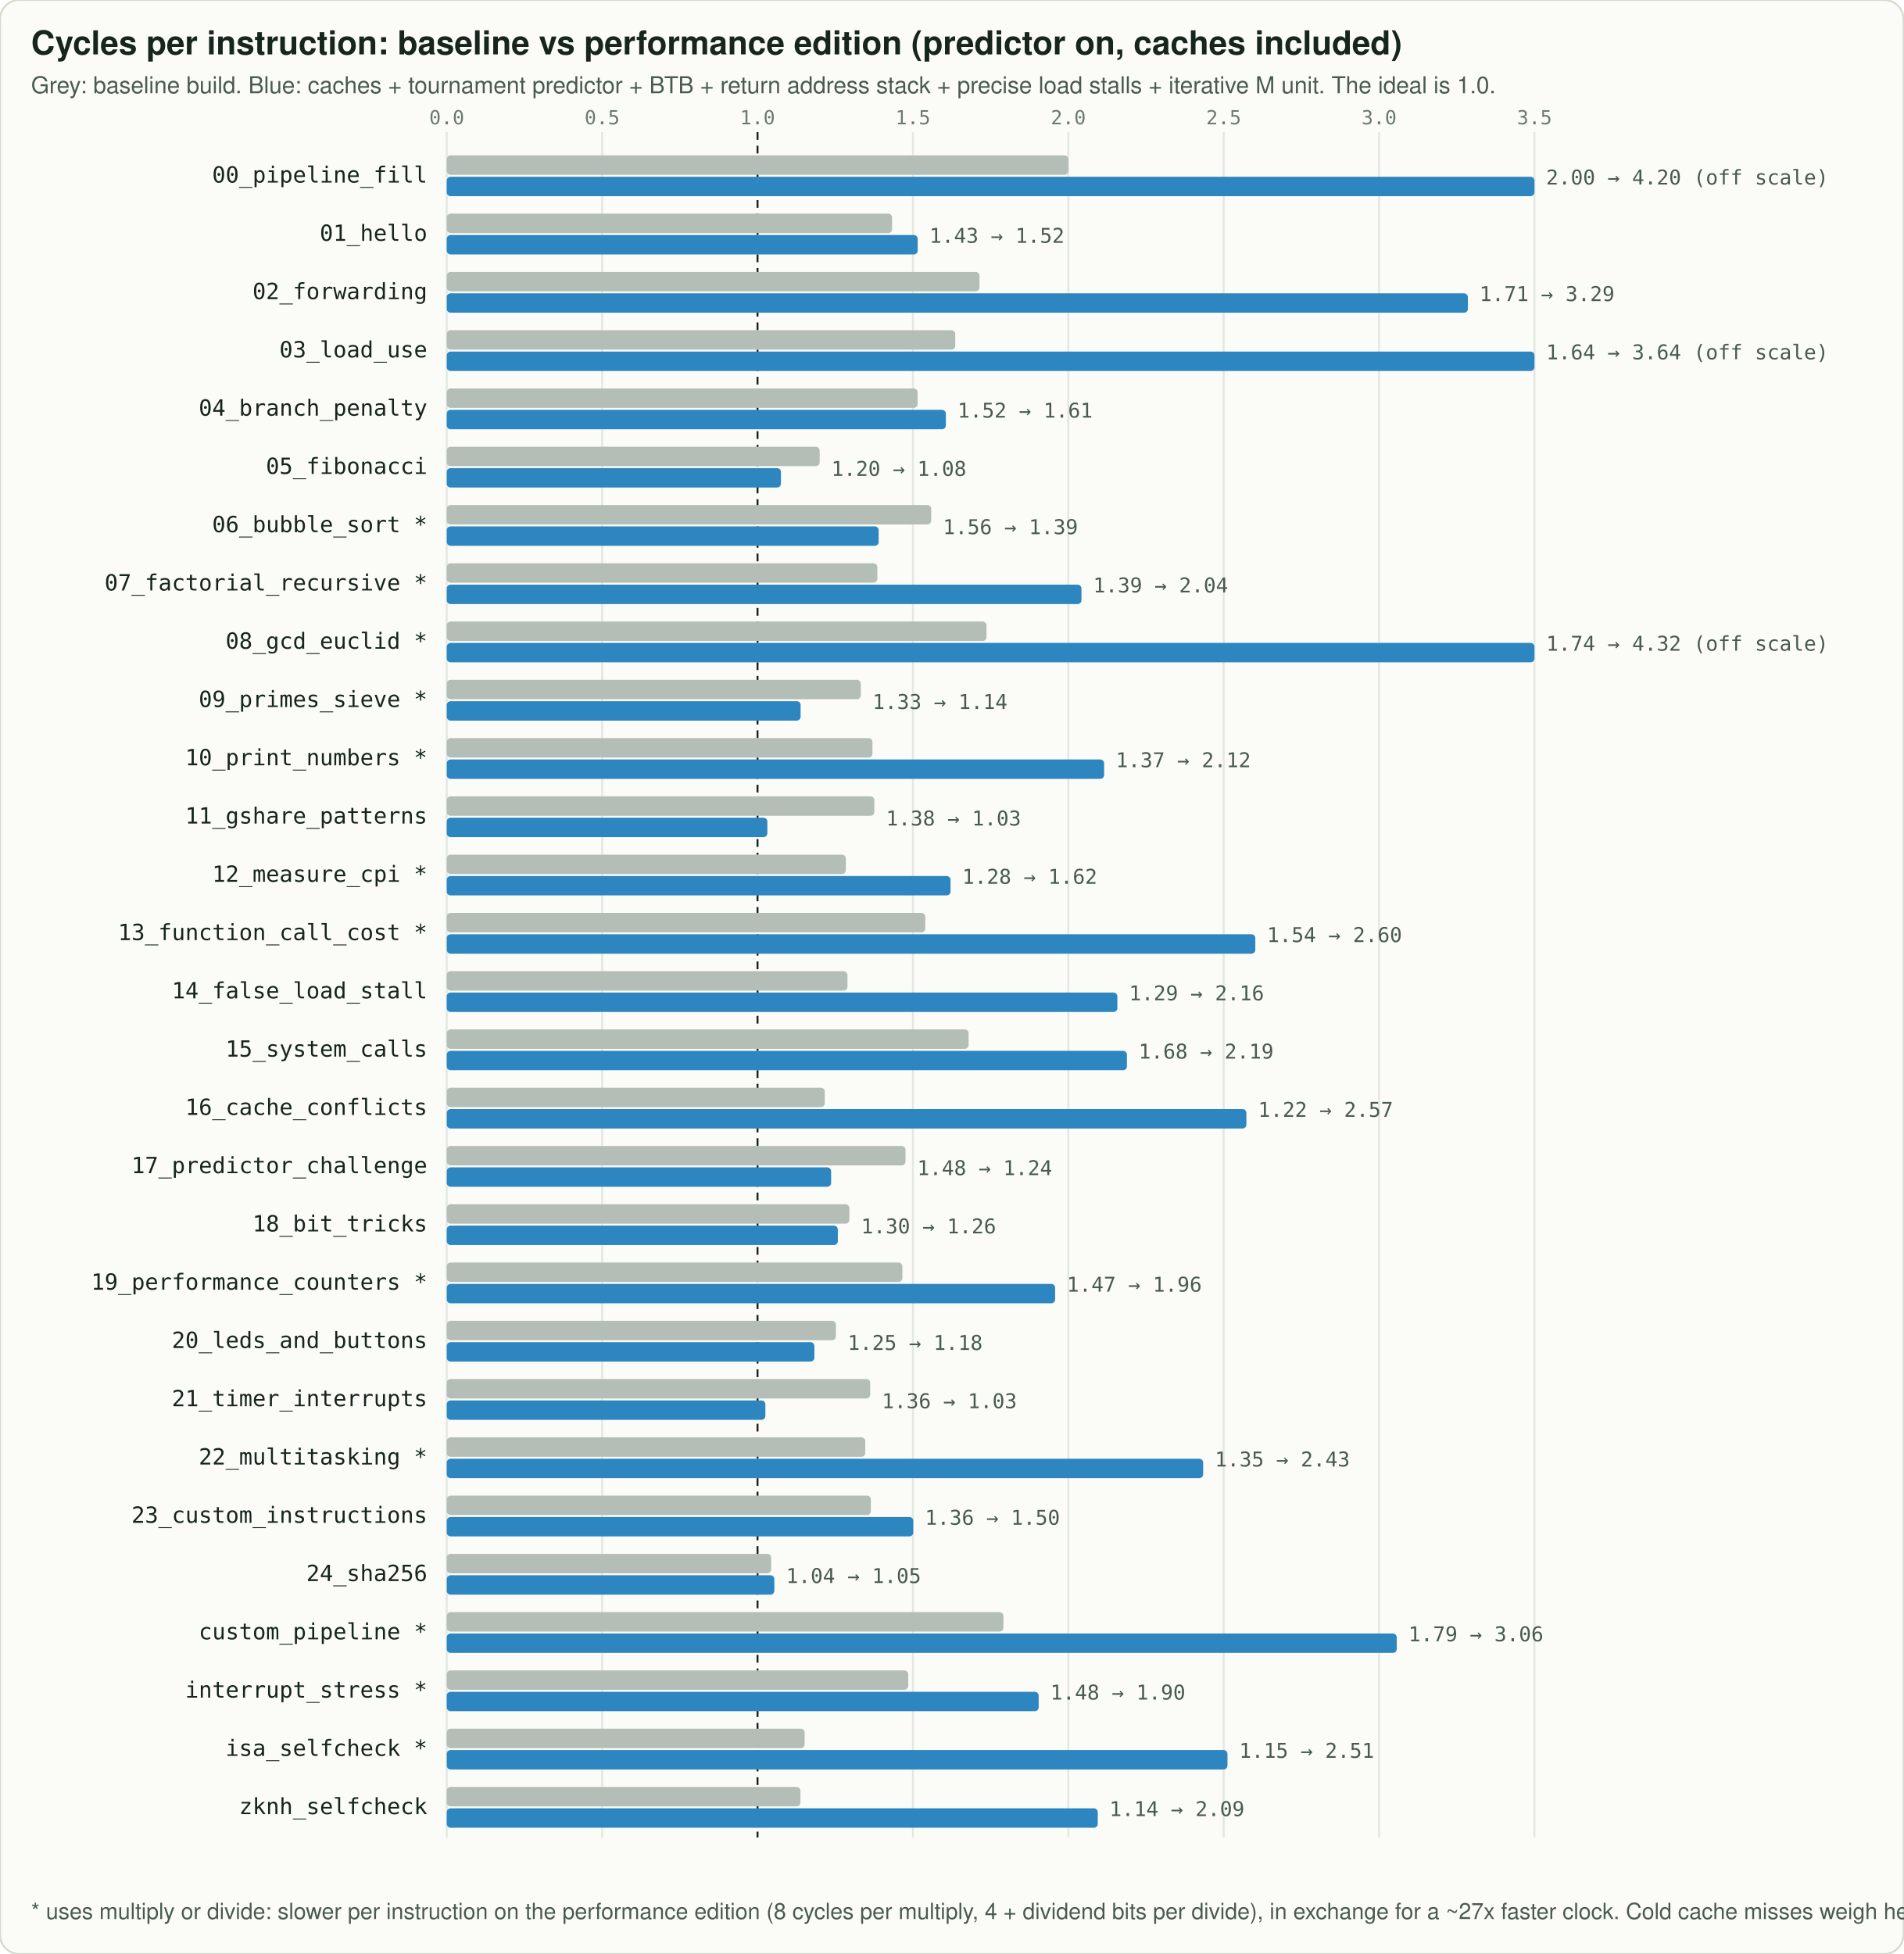
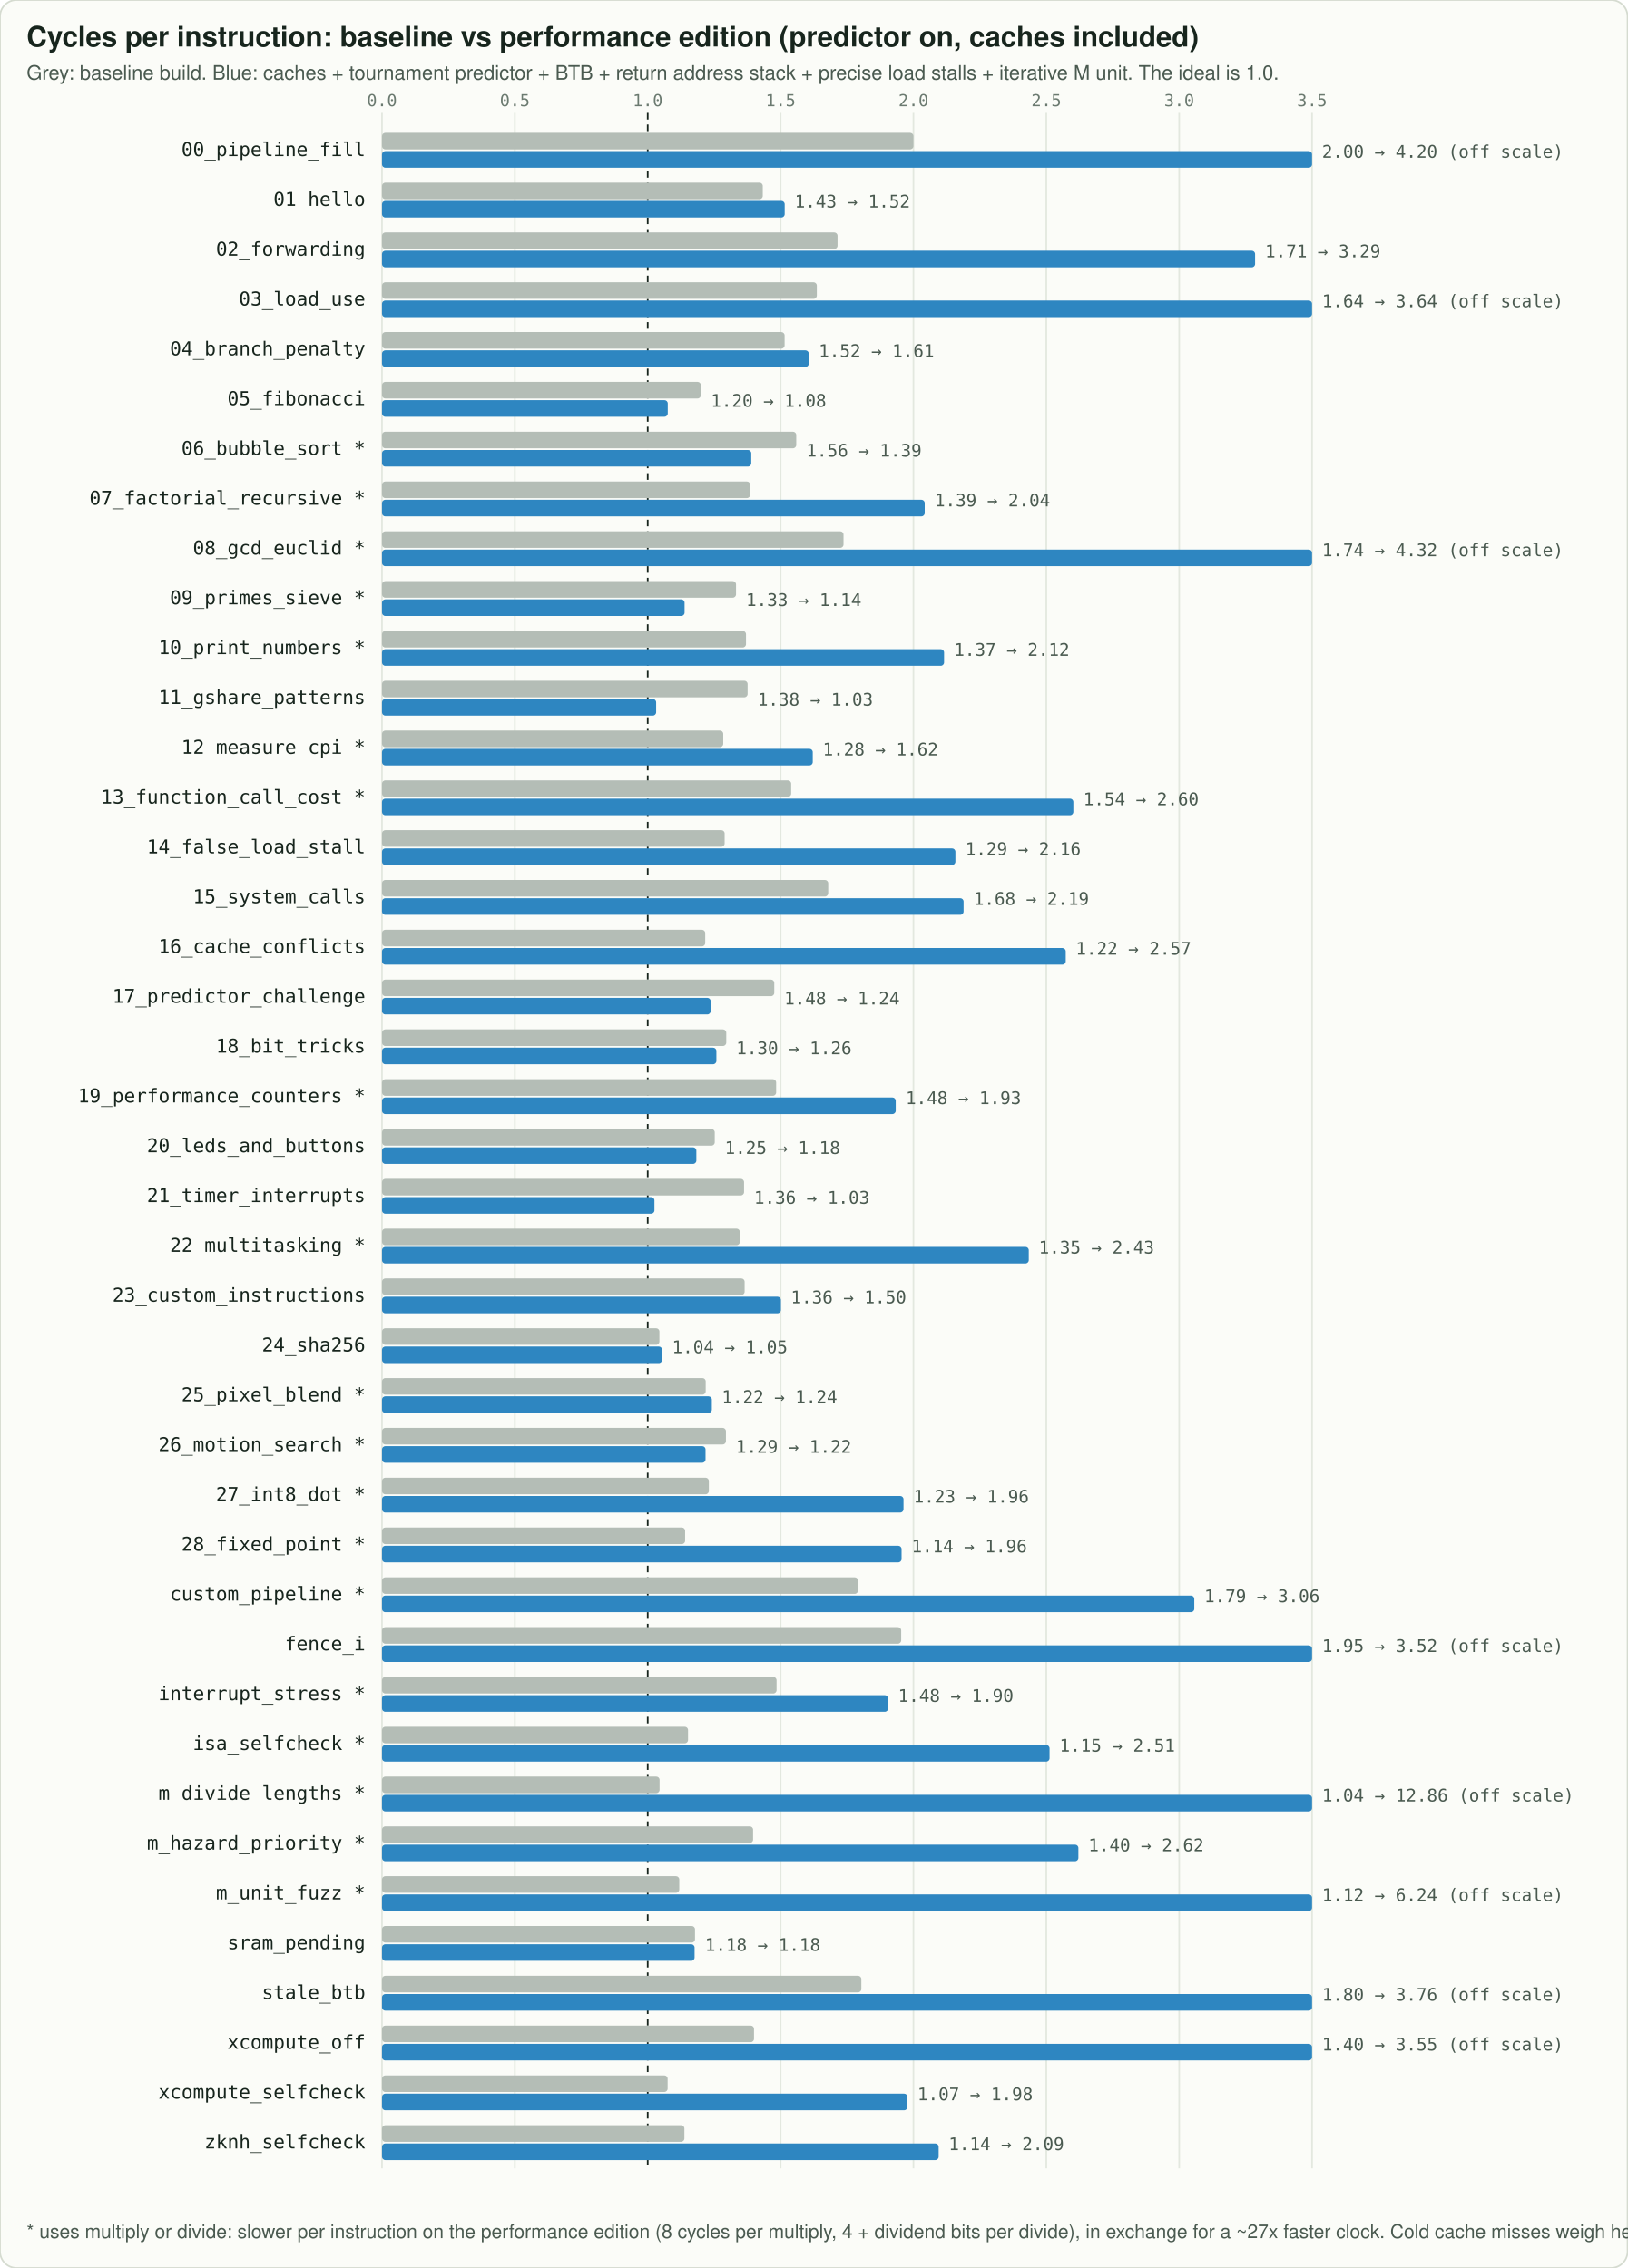
- <svg xmlns="http://www.w3.org/2000/svg" viewBox="0 0 980 1006" width="980" height="1006">
+ <svg xmlns="http://www.w3.org/2000/svg" viewBox="0 0 980 1366" width="980" height="1366">
  <rect width="100%" height="100%" rx="10" fill="#FBFCF8" stroke="#D5DBD0" />
  <text x="16" y="28" font-family="'IBM Plex Sans','Segoe UI',Helvetica,Arial,sans-serif" font-size="17" font-weight="600" fill="#17251D">Cycles per instruction: baseline vs performance edition (predictor on, caches included)</text>
  <text x="16" y="48" font-family="'IBM Plex Sans','Segoe UI',Helvetica,Arial,sans-serif" font-size="12" fill="#4A5A50">Grey: baseline build. Blue: caches + tournament predictor + BTB + return address stack + precise load stalls + iterative M unit. The ideal is 1.0.</text>
-   <line x1="230" x2="230" y1="68" y2="946" stroke="#E3E8DF" />
+   <line x1="230" x2="230" y1="68" y2="1306" stroke="#E3E8DF" />
  <text x="230" y="64" font-family="'IBM Plex Mono',Consolas,monospace" font-size="10" fill="#6B7A70" text-anchor="middle">0.0</text>
-   <line x1="310" x2="310" y1="68" y2="946" stroke="#E3E8DF" />
+   <line x1="310" x2="310" y1="68" y2="1306" stroke="#E3E8DF" />
  <text x="310" y="64" font-family="'IBM Plex Mono',Consolas,monospace" font-size="10" fill="#6B7A70" text-anchor="middle">0.5</text>
-   <line x1="390" x2="390" y1="68" y2="946" stroke="#17251D" stroke-dasharray="4 3" />
+   <line x1="390" x2="390" y1="68" y2="1306" stroke="#17251D" stroke-dasharray="4 3" />
  <text x="390" y="64" font-family="'IBM Plex Mono',Consolas,monospace" font-size="10" fill="#6B7A70" text-anchor="middle">1.0</text>
-   <line x1="470" x2="470" y1="68" y2="946" stroke="#E3E8DF" />
+   <line x1="470" x2="470" y1="68" y2="1306" stroke="#E3E8DF" />
  <text x="470" y="64" font-family="'IBM Plex Mono',Consolas,monospace" font-size="10" fill="#6B7A70" text-anchor="middle">1.5</text>
-   <line x1="550" x2="550" y1="68" y2="946" stroke="#E3E8DF" />
+   <line x1="550" x2="550" y1="68" y2="1306" stroke="#E3E8DF" />
  <text x="550" y="64" font-family="'IBM Plex Mono',Consolas,monospace" font-size="10" fill="#6B7A70" text-anchor="middle">2.0</text>
-   <line x1="630" x2="630" y1="68" y2="946" stroke="#E3E8DF" />
+   <line x1="630" x2="630" y1="68" y2="1306" stroke="#E3E8DF" />
  <text x="630" y="64" font-family="'IBM Plex Mono',Consolas,monospace" font-size="10" fill="#6B7A70" text-anchor="middle">2.5</text>
-   <line x1="710" x2="710" y1="68" y2="946" stroke="#E3E8DF" />
+   <line x1="710" x2="710" y1="68" y2="1306" stroke="#E3E8DF" />
  <text x="710" y="64" font-family="'IBM Plex Mono',Consolas,monospace" font-size="10" fill="#6B7A70" text-anchor="middle">3.0</text>
-   <line x1="790" x2="790" y1="68" y2="946" stroke="#E3E8DF" />
+   <line x1="790" x2="790" y1="68" y2="1306" stroke="#E3E8DF" />
  <text x="790" y="64" font-family="'IBM Plex Mono',Consolas,monospace" font-size="10" fill="#6B7A70" text-anchor="middle">3.5</text>
  <text x="220" y="94" font-family="'IBM Plex Mono',Consolas,monospace" font-size="11.5" fill="#17251D" text-anchor="end">00_pipeline_fill</text>
  <rect x="230" y="80" width="320" height="10" rx="2" fill="#B4BDB6" />
  <rect x="230" y="91" width="560" height="10" rx="2" fill="#2E86C1" />
  <text x="796" y="95" font-family="'IBM Plex Mono',Consolas,monospace" font-size="10.5" fill="#4A5A50">2.00 → 4.20 (off scale)</text>
  <text x="220" y="124" font-family="'IBM Plex Mono',Consolas,monospace" font-size="11.5" fill="#17251D" text-anchor="end">01_hello</text>
  <rect x="230" y="110" width="229.278" height="10" rx="2" fill="#B4BDB6" />
  <rect x="230" y="121" width="242.474" height="10" rx="2" fill="#2E86C1" />
  <text x="478.474" y="125" font-family="'IBM Plex Mono',Consolas,monospace" font-size="10.5" fill="#4A5A50">1.43 → 1.52</text>
  <text x="220" y="154" font-family="'IBM Plex Mono',Consolas,monospace" font-size="11.5" fill="#17251D" text-anchor="end">02_forwarding</text>
  <rect x="230" y="140" width="274.286" height="10" rx="2" fill="#B4BDB6" />
  <rect x="230" y="151" width="525.714" height="10" rx="2" fill="#2E86C1" />
  <text x="761.714" y="155" font-family="'IBM Plex Mono',Consolas,monospace" font-size="10.5" fill="#4A5A50">1.71 → 3.29</text>
  <text x="220" y="184" font-family="'IBM Plex Mono',Consolas,monospace" font-size="11.5" fill="#17251D" text-anchor="end">03_load_use</text>
  <rect x="230" y="170" width="261.818" height="10" rx="2" fill="#B4BDB6" />
  <rect x="230" y="181" width="560" height="10" rx="2" fill="#2E86C1" />
  <text x="796" y="185" font-family="'IBM Plex Mono',Consolas,monospace" font-size="10.5" fill="#4A5A50">1.64 → 3.64 (off scale)</text>
  <text x="220" y="214" font-family="'IBM Plex Mono',Consolas,monospace" font-size="11.5" fill="#17251D" text-anchor="end">04_branch_penalty</text>
  <rect x="230" y="200" width="242.424" height="10" rx="2" fill="#B4BDB6" />
  <rect x="230" y="211" width="256.97" height="10" rx="2" fill="#2E86C1" />
  <text x="492.97" y="215" font-family="'IBM Plex Mono',Consolas,monospace" font-size="10.5" fill="#4A5A50">1.52 → 1.61</text>
  <text x="220" y="244" font-family="'IBM Plex Mono',Consolas,monospace" font-size="11.5" fill="#17251D" text-anchor="end">05_fibonacci</text>
  <rect x="230" y="230" width="192" height="10" rx="2" fill="#B4BDB6" />
  <rect x="230" y="241" width="172.066" height="10" rx="2" fill="#2E86C1" />
  <text x="428" y="245" font-family="'IBM Plex Mono',Consolas,monospace" font-size="10.5" fill="#4A5A50">1.20 → 1.08</text>
  <text x="220" y="274" font-family="'IBM Plex Mono',Consolas,monospace" font-size="11.5" fill="#17251D" text-anchor="end">06_bubble_sort *</text>
  <rect x="230" y="260" width="249.431" height="10" rx="2" fill="#B4BDB6" />
  <rect x="230" y="271" width="222.358" height="10" rx="2" fill="#2E86C1" />
  <text x="485.431" y="275" font-family="'IBM Plex Mono',Consolas,monospace" font-size="10.5" fill="#4A5A50">1.56 → 1.39</text>
  <text x="220" y="304" font-family="'IBM Plex Mono',Consolas,monospace" font-size="11.5" fill="#17251D" text-anchor="end">07_factorial_recursive *</text>
  <rect x="230" y="290" width="221.695" height="10" rx="2" fill="#B4BDB6" />
  <rect x="230" y="301" width="326.78" height="10" rx="2" fill="#2E86C1" />
  <text x="562.78" y="305" font-family="'IBM Plex Mono',Consolas,monospace" font-size="10.5" fill="#4A5A50">1.39 → 2.04</text>
  <text x="220" y="334" font-family="'IBM Plex Mono',Consolas,monospace" font-size="11.5" fill="#17251D" text-anchor="end">08_gcd_euclid *</text>
  <rect x="230" y="320" width="277.895" height="10" rx="2" fill="#B4BDB6" />
  <rect x="230" y="331" width="560" height="10" rx="2" fill="#2E86C1" />
  <text x="796" y="335" font-family="'IBM Plex Mono',Consolas,monospace" font-size="10.5" fill="#4A5A50">1.74 → 4.32 (off scale)</text>
  <text x="220" y="364" font-family="'IBM Plex Mono',Consolas,monospace" font-size="11.5" fill="#17251D" text-anchor="end">09_primes_sieve *</text>
  <rect x="230" y="350" width="213.172" height="10" rx="2" fill="#B4BDB6" />
  <rect x="230" y="361" width="182.187" height="10" rx="2" fill="#2E86C1" />
  <text x="449.172" y="365" font-family="'IBM Plex Mono',Consolas,monospace" font-size="10.5" fill="#4A5A50">1.33 → 1.14</text>
  <text x="220" y="394" font-family="'IBM Plex Mono',Consolas,monospace" font-size="11.5" fill="#17251D" text-anchor="end">10_print_numbers *</text>
  <rect x="230" y="380" width="219.182" height="10" rx="2" fill="#B4BDB6" />
  <rect x="230" y="391" width="338.439" height="10" rx="2" fill="#2E86C1" />
  <text x="574.439" y="395" font-family="'IBM Plex Mono',Consolas,monospace" font-size="10.5" fill="#4A5A50">1.37 → 2.12</text>
  <text x="220" y="424" font-family="'IBM Plex Mono',Consolas,monospace" font-size="11.5" fill="#17251D" text-anchor="end">11_gshare_patterns</text>
  <rect x="230" y="410" width="220.145" height="10" rx="2" fill="#B4BDB6" />
  <rect x="230" y="421" width="165.072" height="10" rx="2" fill="#2E86C1" />
  <text x="456.145" y="425" font-family="'IBM Plex Mono',Consolas,monospace" font-size="10.5" fill="#4A5A50">1.38 → 1.03</text>
  <text x="220" y="454" font-family="'IBM Plex Mono',Consolas,monospace" font-size="11.5" fill="#17251D" text-anchor="end">12_measure_cpi *</text>
  <rect x="230" y="440" width="205.474" height="10" rx="2" fill="#B4BDB6" />
  <rect x="230" y="451" width="259.368" height="10" rx="2" fill="#2E86C1" />
  <text x="495.368" y="455" font-family="'IBM Plex Mono',Consolas,monospace" font-size="10.5" fill="#4A5A50">1.28 → 1.62</text>
  <text x="220" y="484" font-family="'IBM Plex Mono',Consolas,monospace" font-size="11.5" fill="#17251D" text-anchor="end">13_function_call_cost *</text>
  <rect x="230" y="470" width="246.372" height="10" rx="2" fill="#B4BDB6" />
  <rect x="230" y="481" width="416.283" height="10" rx="2" fill="#2E86C1" />
  <text x="652.283" y="485" font-family="'IBM Plex Mono',Consolas,monospace" font-size="10.5" fill="#4A5A50">1.54 → 2.60</text>
  <text x="220" y="514" font-family="'IBM Plex Mono',Consolas,monospace" font-size="11.5" fill="#17251D" text-anchor="end">14_false_load_stall</text>
  <rect x="230" y="500" width="206.316" height="10" rx="2" fill="#B4BDB6" />
  <rect x="230" y="511" width="345.263" height="10" rx="2" fill="#2E86C1" />
  <text x="581.263" y="515" font-family="'IBM Plex Mono',Consolas,monospace" font-size="10.5" fill="#4A5A50">1.29 → 2.16</text>
  <text x="220" y="544" font-family="'IBM Plex Mono',Consolas,monospace" font-size="11.5" fill="#17251D" text-anchor="end">15_system_calls</text>
  <rect x="230" y="530" width="268.679" height="10" rx="2" fill="#B4BDB6" />
  <rect x="230" y="541" width="350.189" height="10" rx="2" fill="#2E86C1" />
  <text x="586.189" y="545" font-family="'IBM Plex Mono',Consolas,monospace" font-size="10.5" fill="#4A5A50">1.68 → 2.19</text>
  <text x="220" y="574" font-family="'IBM Plex Mono',Consolas,monospace" font-size="11.5" fill="#17251D" text-anchor="end">16_cache_conflicts</text>
  <rect x="230" y="560" width="194.62" height="10" rx="2" fill="#B4BDB6" />
  <rect x="230" y="571" width="411.696" height="10" rx="2" fill="#2E86C1" />
  <text x="647.696" y="575" font-family="'IBM Plex Mono',Consolas,monospace" font-size="10.5" fill="#4A5A50">1.22 → 2.57</text>
  <text x="220" y="604" font-family="'IBM Plex Mono',Consolas,monospace" font-size="11.5" fill="#17251D" text-anchor="end">17_predictor_challenge</text>
  <rect x="230" y="590" width="236.201" height="10" rx="2" fill="#B4BDB6" />
  <rect x="230" y="601" width="197.896" height="10" rx="2" fill="#2E86C1" />
  <text x="472.201" y="605" font-family="'IBM Plex Mono',Consolas,monospace" font-size="10.5" fill="#4A5A50">1.48 → 1.24</text>
  <text x="220" y="634" font-family="'IBM Plex Mono',Consolas,monospace" font-size="11.5" fill="#17251D" text-anchor="end">18_bit_tricks</text>
  <rect x="230" y="620" width="207.292" height="10" rx="2" fill="#B4BDB6" />
  <rect x="230" y="631" width="201.345" height="10" rx="2" fill="#2E86C1" />
  <text x="443.292" y="635" font-family="'IBM Plex Mono',Consolas,monospace" font-size="10.5" fill="#4A5A50">1.30 → 1.26</text>
  <text x="220" y="664" font-family="'IBM Plex Mono',Consolas,monospace" font-size="11.5" fill="#17251D" text-anchor="end">19_performance_counters *</text>
-   <rect x="230" y="650" width="234.576" height="10" rx="2" fill="#B4BDB6" />
-   <rect x="230" y="661" width="313.22" height="10" rx="2" fill="#2E86C1" />
-   <text x="549.22" y="665" font-family="'IBM Plex Mono',Consolas,monospace" font-size="10.5" fill="#4A5A50">1.47 → 1.96</text>
+   <rect x="230" y="650" width="237.333" height="10" rx="2" fill="#B4BDB6" />
+   <rect x="230" y="661" width="309.333" height="10" rx="2" fill="#2E86C1" />
+   <text x="545.333" y="665" font-family="'IBM Plex Mono',Consolas,monospace" font-size="10.5" fill="#4A5A50">1.48 → 1.93</text>
  <text x="220" y="694" font-family="'IBM Plex Mono',Consolas,monospace" font-size="11.5" fill="#17251D" text-anchor="end">20_leds_and_buttons</text>
  <rect x="230" y="680" width="200.356" height="10" rx="2" fill="#B4BDB6" />
  <rect x="230" y="691" width="189.278" height="10" rx="2" fill="#2E86C1" />
  <text x="436.356" y="695" font-family="'IBM Plex Mono',Consolas,monospace" font-size="10.5" fill="#4A5A50">1.25 → 1.18</text>
  <text x="220" y="724" font-family="'IBM Plex Mono',Consolas,monospace" font-size="11.5" fill="#17251D" text-anchor="end">21_timer_interrupts</text>
  <rect x="230" y="710" width="218.011" height="10" rx="2" fill="#B4BDB6" />
  <rect x="230" y="721" width="164.046" height="10" rx="2" fill="#2E86C1" />
  <text x="454.011" y="725" font-family="'IBM Plex Mono',Consolas,monospace" font-size="10.5" fill="#4A5A50">1.36 → 1.03</text>
  <text x="220" y="754" font-family="'IBM Plex Mono',Consolas,monospace" font-size="11.5" fill="#17251D" text-anchor="end">22_multitasking *</text>
  <rect x="230" y="740" width="215.465" height="10" rx="2" fill="#B4BDB6" />
  <rect x="230" y="751" width="389.433" height="10" rx="2" fill="#2E86C1" />
  <text x="625.433" y="755" font-family="'IBM Plex Mono',Consolas,monospace" font-size="10.5" fill="#4A5A50">1.35 → 2.43</text>
  <text x="220" y="784" font-family="'IBM Plex Mono',Consolas,monospace" font-size="11.5" fill="#17251D" text-anchor="end">23_custom_instructions</text>
  <rect x="230" y="770" width="218.353" height="10" rx="2" fill="#B4BDB6" />
  <rect x="230" y="781" width="240.188" height="10" rx="2" fill="#2E86C1" />
  <text x="476.188" y="785" font-family="'IBM Plex Mono',Consolas,monospace" font-size="10.5" fill="#4A5A50">1.36 → 1.50</text>
  <text x="220" y="814" font-family="'IBM Plex Mono',Consolas,monospace" font-size="11.5" fill="#17251D" text-anchor="end">24_sha256</text>
  <rect x="230" y="800" width="167.035" height="10" rx="2" fill="#B4BDB6" />
  <rect x="230" y="811" width="168.667" height="10" rx="2" fill="#2E86C1" />
  <text x="404.667" y="815" font-family="'IBM Plex Mono',Consolas,monospace" font-size="10.5" fill="#4A5A50">1.04 → 1.05</text>
-   <text x="220" y="844" font-family="'IBM Plex Mono',Consolas,monospace" font-size="11.5" fill="#17251D" text-anchor="end">custom_pipeline *</text>
-   <rect x="230" y="830" width="286.615" height="10" rx="2" fill="#B4BDB6" />
-   <rect x="230" y="841" width="489.093" height="10" rx="2" fill="#2E86C1" />
-   <text x="725.093" y="845" font-family="'IBM Plex Mono',Consolas,monospace" font-size="10.5" fill="#4A5A50">1.79 → 3.06</text>
-   <text x="220" y="874" font-family="'IBM Plex Mono',Consolas,monospace" font-size="11.5" fill="#17251D" text-anchor="end">interrupt_stress *</text>
-   <rect x="230" y="860" width="237.582" height="10" rx="2" fill="#B4BDB6" />
-   <rect x="230" y="871" width="304.748" height="10" rx="2" fill="#2E86C1" />
-   <text x="540.748" y="875" font-family="'IBM Plex Mono',Consolas,monospace" font-size="10.5" fill="#4A5A50">1.48 → 1.90</text>
-   <text x="220" y="904" font-family="'IBM Plex Mono',Consolas,monospace" font-size="11.5" fill="#17251D" text-anchor="end">isa_selfcheck *</text>
-   <rect x="230" y="890" width="184.277" height="10" rx="2" fill="#B4BDB6" />
-   <rect x="230" y="901" width="401.952" height="10" rx="2" fill="#2E86C1" />
-   <text x="637.952" y="905" font-family="'IBM Plex Mono',Consolas,monospace" font-size="10.5" fill="#4A5A50">1.15 → 2.51</text>
-   <text x="220" y="934" font-family="'IBM Plex Mono',Consolas,monospace" font-size="11.5" fill="#17251D" text-anchor="end">zknh_selfcheck</text>
-   <rect x="230" y="920" width="182.082" height="10" rx="2" fill="#B4BDB6" />
-   <rect x="230" y="931" width="335.167" height="10" rx="2" fill="#2E86C1" />
-   <text x="571.167" y="935" font-family="'IBM Plex Mono',Consolas,monospace" font-size="10.5" fill="#4A5A50">1.14 → 2.09</text>
-   <text x="16" y="988" font-family="'IBM Plex Sans','Segoe UI',Helvetica,Arial,sans-serif" font-size="11.5" fill="#4A5A50">* uses multiply or divide: slower per instruction on the performance edition (8 cycles per multiply, 4 + dividend bits per divide), in exchange for a ~27x faster clock. Cold cache misses weigh heavily on the shortest programs.</text>
+   <text x="220" y="844" font-family="'IBM Plex Mono',Consolas,monospace" font-size="11.5" fill="#17251D" text-anchor="end">25_pixel_blend *</text>
+   <rect x="230" y="830" width="194.914" height="10" rx="2" fill="#B4BDB6" />
+   <rect x="230" y="841" width="198.604" height="10" rx="2" fill="#2E86C1" />
+   <text x="434.604" y="845" font-family="'IBM Plex Mono',Consolas,monospace" font-size="10.5" fill="#4A5A50">1.22 → 1.24</text>
+   <text x="220" y="874" font-family="'IBM Plex Mono',Consolas,monospace" font-size="11.5" fill="#17251D" text-anchor="end">26_motion_search *</text>
+   <rect x="230" y="860" width="207.098" height="10" rx="2" fill="#B4BDB6" />
+   <rect x="230" y="871" width="194.806" height="10" rx="2" fill="#2E86C1" />
+   <text x="443.098" y="875" font-family="'IBM Plex Mono',Consolas,monospace" font-size="10.5" fill="#4A5A50">1.29 → 1.22</text>
+   <text x="220" y="904" font-family="'IBM Plex Mono',Consolas,monospace" font-size="11.5" fill="#17251D" text-anchor="end">27_int8_dot *</text>
+   <rect x="230" y="890" width="196.805" height="10" rx="2" fill="#B4BDB6" />
+   <rect x="230" y="901" width="314.017" height="10" rx="2" fill="#2E86C1" />
+   <text x="550.017" y="905" font-family="'IBM Plex Mono',Consolas,monospace" font-size="10.5" fill="#4A5A50">1.23 → 1.96</text>
+   <text x="220" y="934" font-family="'IBM Plex Mono',Consolas,monospace" font-size="11.5" fill="#17251D" text-anchor="end">28_fixed_point *</text>
+   <rect x="230" y="920" width="182.519" height="10" rx="2" fill="#B4BDB6" />
+   <rect x="230" y="931" width="312.847" height="10" rx="2" fill="#2E86C1" />
+   <text x="548.847" y="935" font-family="'IBM Plex Mono',Consolas,monospace" font-size="10.5" fill="#4A5A50">1.14 → 1.96</text>
+   <text x="220" y="964" font-family="'IBM Plex Mono',Consolas,monospace" font-size="11.5" fill="#17251D" text-anchor="end">custom_pipeline *</text>
+   <rect x="230" y="950" width="286.615" height="10" rx="2" fill="#B4BDB6" />
+   <rect x="230" y="961" width="489.093" height="10" rx="2" fill="#2E86C1" />
+   <text x="725.093" y="965" font-family="'IBM Plex Mono',Consolas,monospace" font-size="10.5" fill="#4A5A50">1.79 → 3.06</text>
+   <text x="220" y="994" font-family="'IBM Plex Mono',Consolas,monospace" font-size="11.5" fill="#17251D" text-anchor="end">fence_i</text>
+   <rect x="230" y="980" width="312.615" height="10" rx="2" fill="#B4BDB6" />
+   <rect x="230" y="991" width="560" height="10" rx="2" fill="#2E86C1" />
+   <text x="796" y="995" font-family="'IBM Plex Mono',Consolas,monospace" font-size="10.5" fill="#4A5A50">1.95 → 3.52 (off scale)</text>
+   <text x="220" y="1024" font-family="'IBM Plex Mono',Consolas,monospace" font-size="11.5" fill="#17251D" text-anchor="end">interrupt_stress *</text>
+   <rect x="230" y="1010" width="237.582" height="10" rx="2" fill="#B4BDB6" />
+   <rect x="230" y="1021" width="304.748" height="10" rx="2" fill="#2E86C1" />
+   <text x="540.748" y="1025" font-family="'IBM Plex Mono',Consolas,monospace" font-size="10.5" fill="#4A5A50">1.48 → 1.90</text>
+   <text x="220" y="1054" font-family="'IBM Plex Mono',Consolas,monospace" font-size="11.5" fill="#17251D" text-anchor="end">isa_selfcheck *</text>
+   <rect x="230" y="1040" width="184.277" height="10" rx="2" fill="#B4BDB6" />
+   <rect x="230" y="1051" width="401.952" height="10" rx="2" fill="#2E86C1" />
+   <text x="637.952" y="1055" font-family="'IBM Plex Mono',Consolas,monospace" font-size="10.5" fill="#4A5A50">1.15 → 2.51</text>
+   <text x="220" y="1084" font-family="'IBM Plex Mono',Consolas,monospace" font-size="11.5" fill="#17251D" text-anchor="end">m_divide_lengths *</text>
+   <rect x="230" y="1070" width="167.132" height="10" rx="2" fill="#B4BDB6" />
+   <rect x="230" y="1081" width="560" height="10" rx="2" fill="#2E86C1" />
+   <text x="796" y="1085" font-family="'IBM Plex Mono',Consolas,monospace" font-size="10.5" fill="#4A5A50">1.04 → 12.86 (off scale)</text>
+   <text x="220" y="1114" font-family="'IBM Plex Mono',Consolas,monospace" font-size="11.5" fill="#17251D" text-anchor="end">m_hazard_priority *</text>
+   <rect x="230" y="1100" width="223.448" height="10" rx="2" fill="#B4BDB6" />
+   <rect x="230" y="1111" width="419.31" height="10" rx="2" fill="#2E86C1" />
+   <text x="655.31" y="1115" font-family="'IBM Plex Mono',Consolas,monospace" font-size="10.5" fill="#4A5A50">1.40 → 2.62</text>
+   <text x="220" y="1144" font-family="'IBM Plex Mono',Consolas,monospace" font-size="11.5" fill="#17251D" text-anchor="end">m_unit_fuzz *</text>
+   <rect x="230" y="1130" width="178.998" height="10" rx="2" fill="#B4BDB6" />
+   <rect x="230" y="1141" width="560" height="10" rx="2" fill="#2E86C1" />
+   <text x="796" y="1145" font-family="'IBM Plex Mono',Consolas,monospace" font-size="10.5" fill="#4A5A50">1.12 → 6.24 (off scale)</text>
+   <text x="220" y="1174" font-family="'IBM Plex Mono',Consolas,monospace" font-size="11.5" fill="#17251D" text-anchor="end">sram_pending</text>
+   <rect x="230" y="1160" width="188.469" height="10" rx="2" fill="#B4BDB6" />
+   <rect x="230" y="1171" width="188.214" height="10" rx="2" fill="#2E86C1" />
+   <text x="424.469" y="1175" font-family="'IBM Plex Mono',Consolas,monospace" font-size="10.5" fill="#4A5A50">1.18 → 1.18</text>
+   <text x="220" y="1204" font-family="'IBM Plex Mono',Consolas,monospace" font-size="11.5" fill="#17251D" text-anchor="end">stale_btb</text>
+   <rect x="230" y="1190" width="288.627" height="10" rx="2" fill="#B4BDB6" />
+   <rect x="230" y="1201" width="560" height="10" rx="2" fill="#2E86C1" />
+   <text x="796" y="1205" font-family="'IBM Plex Mono',Consolas,monospace" font-size="10.5" fill="#4A5A50">1.80 → 3.76 (off scale)</text>
+   <text x="220" y="1234" font-family="'IBM Plex Mono',Consolas,monospace" font-size="11.5" fill="#17251D" text-anchor="end">xcompute_off</text>
+   <rect x="230" y="1220" width="224" height="10" rx="2" fill="#B4BDB6" />
+   <rect x="230" y="1231" width="560" height="10" rx="2" fill="#2E86C1" />
+   <text x="796" y="1235" font-family="'IBM Plex Mono',Consolas,monospace" font-size="10.5" fill="#4A5A50">1.40 → 3.55 (off scale)</text>
+   <text x="220" y="1264" font-family="'IBM Plex Mono',Consolas,monospace" font-size="11.5" fill="#17251D" text-anchor="end">xcompute_selfcheck</text>
+   <rect x="230" y="1250" width="171.988" height="10" rx="2" fill="#B4BDB6" />
+   <rect x="230" y="1261" width="316.4" height="10" rx="2" fill="#2E86C1" />
+   <text x="552.4" y="1265" font-family="'IBM Plex Mono',Consolas,monospace" font-size="10.5" fill="#4A5A50">1.07 → 1.98</text>
+   <text x="220" y="1294" font-family="'IBM Plex Mono',Consolas,monospace" font-size="11.5" fill="#17251D" text-anchor="end">zknh_selfcheck</text>
+   <rect x="230" y="1280" width="182.082" height="10" rx="2" fill="#B4BDB6" />
+   <rect x="230" y="1291" width="335.167" height="10" rx="2" fill="#2E86C1" />
+   <text x="571.167" y="1295" font-family="'IBM Plex Mono',Consolas,monospace" font-size="10.5" fill="#4A5A50">1.14 → 2.09</text>
+   <text x="16" y="1348" font-family="'IBM Plex Sans','Segoe UI',Helvetica,Arial,sans-serif" font-size="11.5" fill="#4A5A50">* uses multiply or divide: slower per instruction on the performance edition (8 cycles per multiply, 4 + dividend bits per divide), in exchange for a ~27x faster clock. Cold cache misses weigh heavily on the shortest programs.</text>
</svg>
